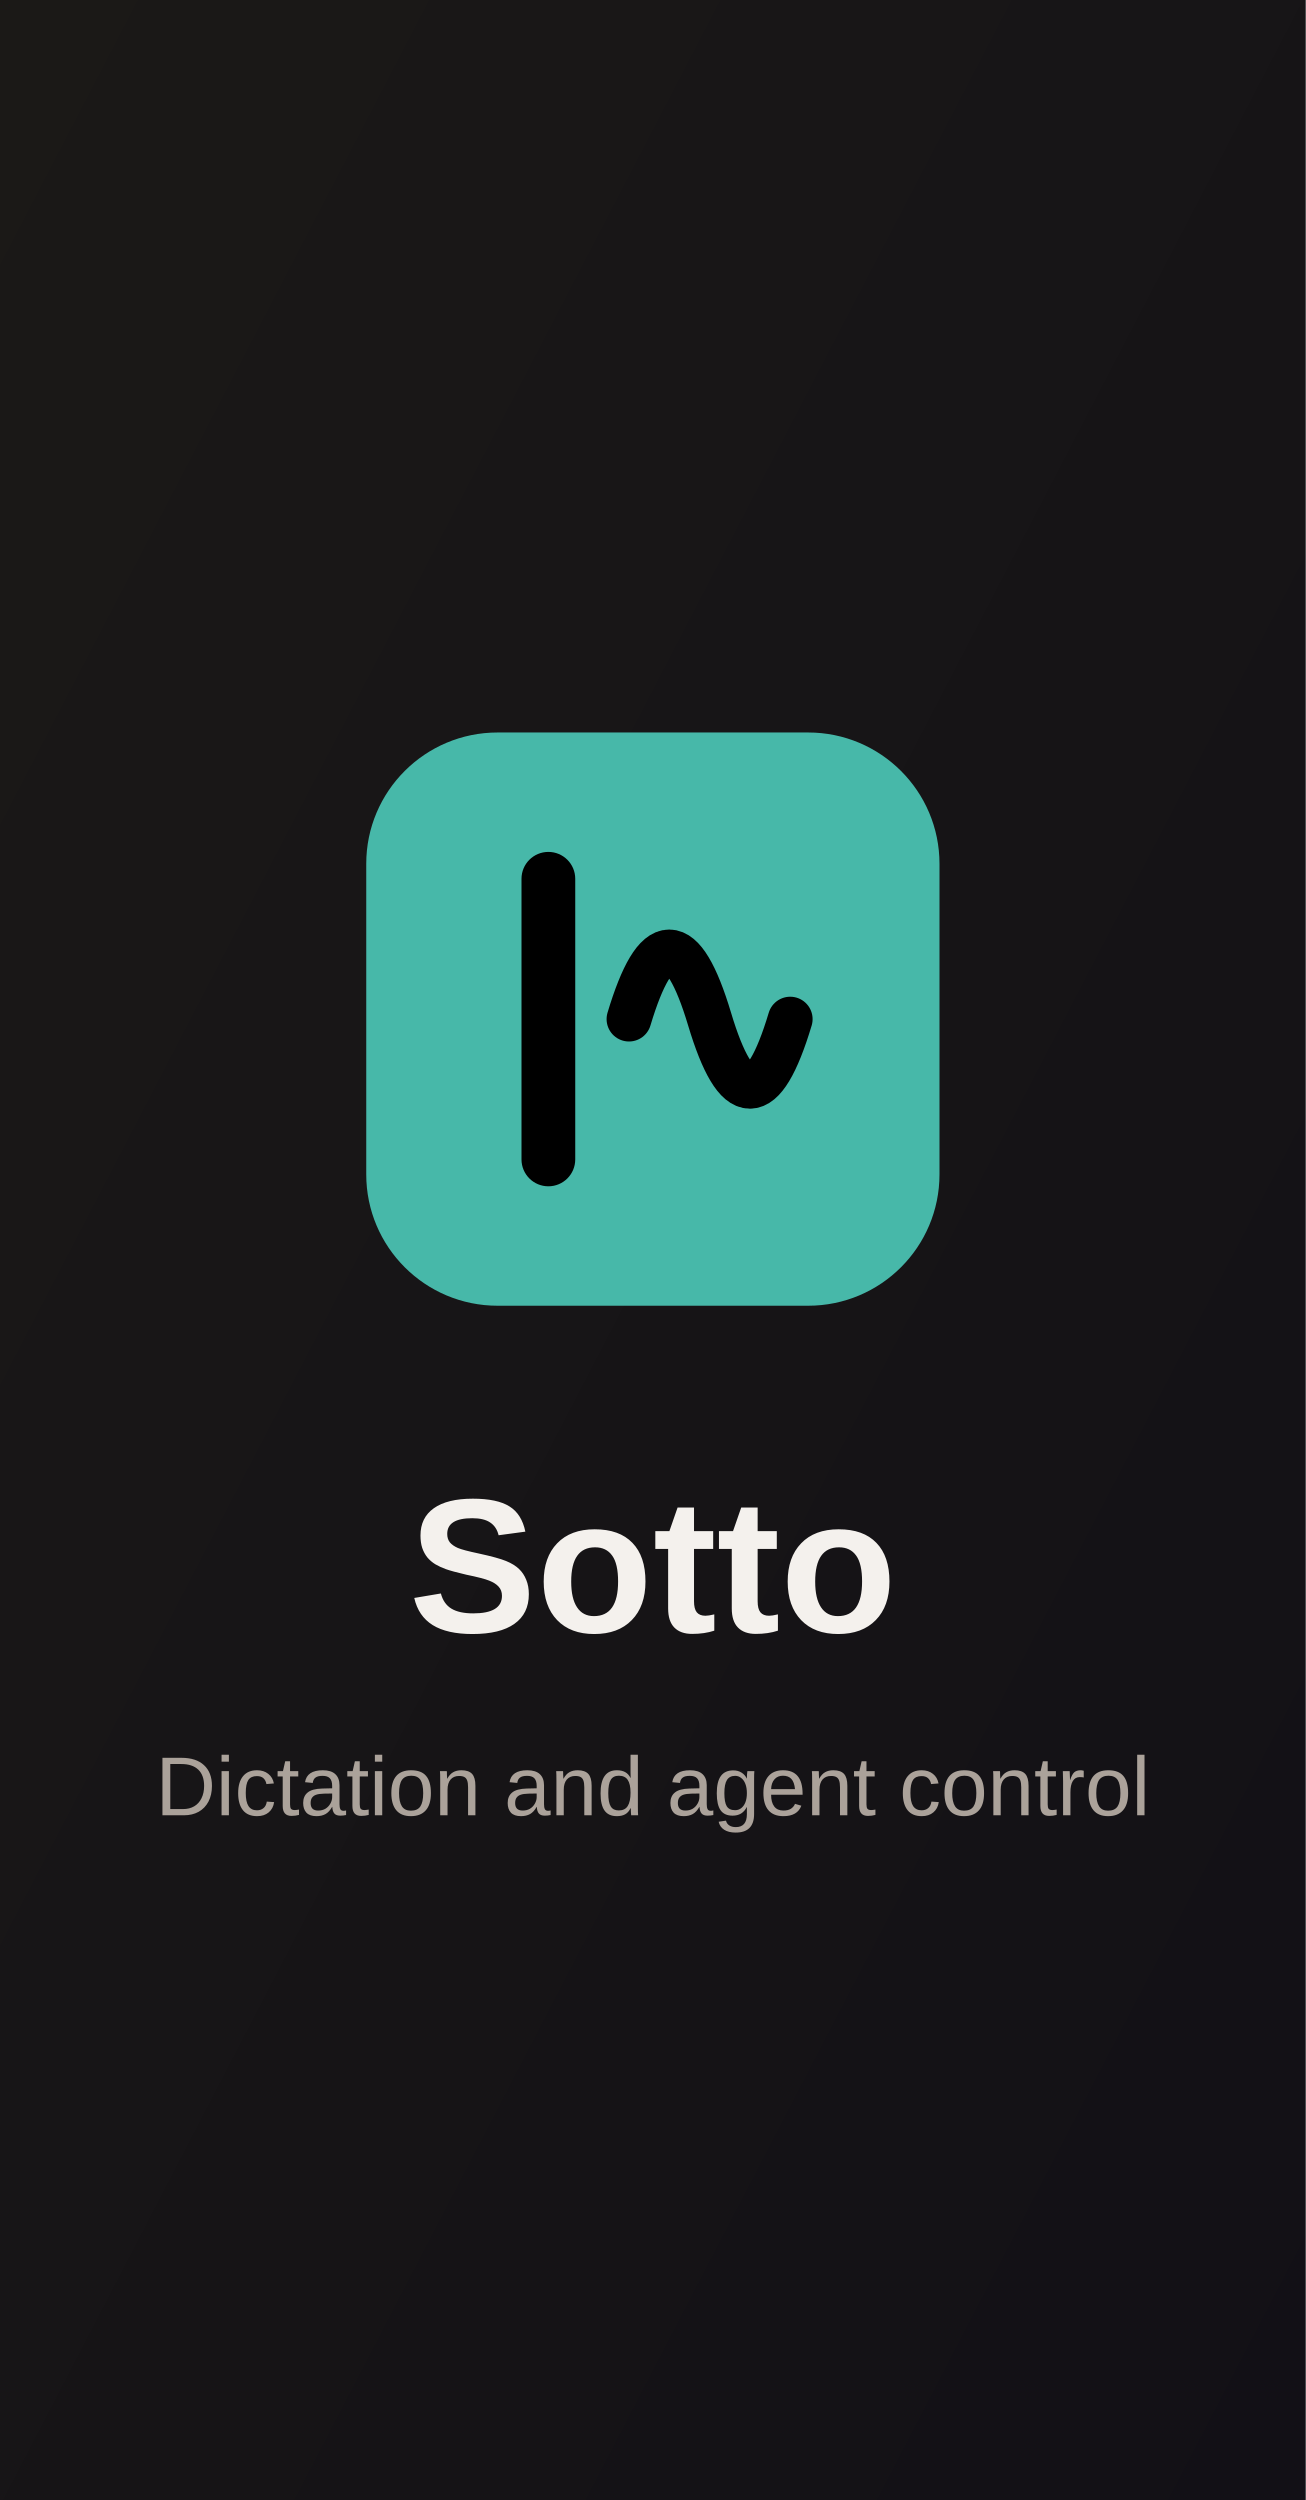
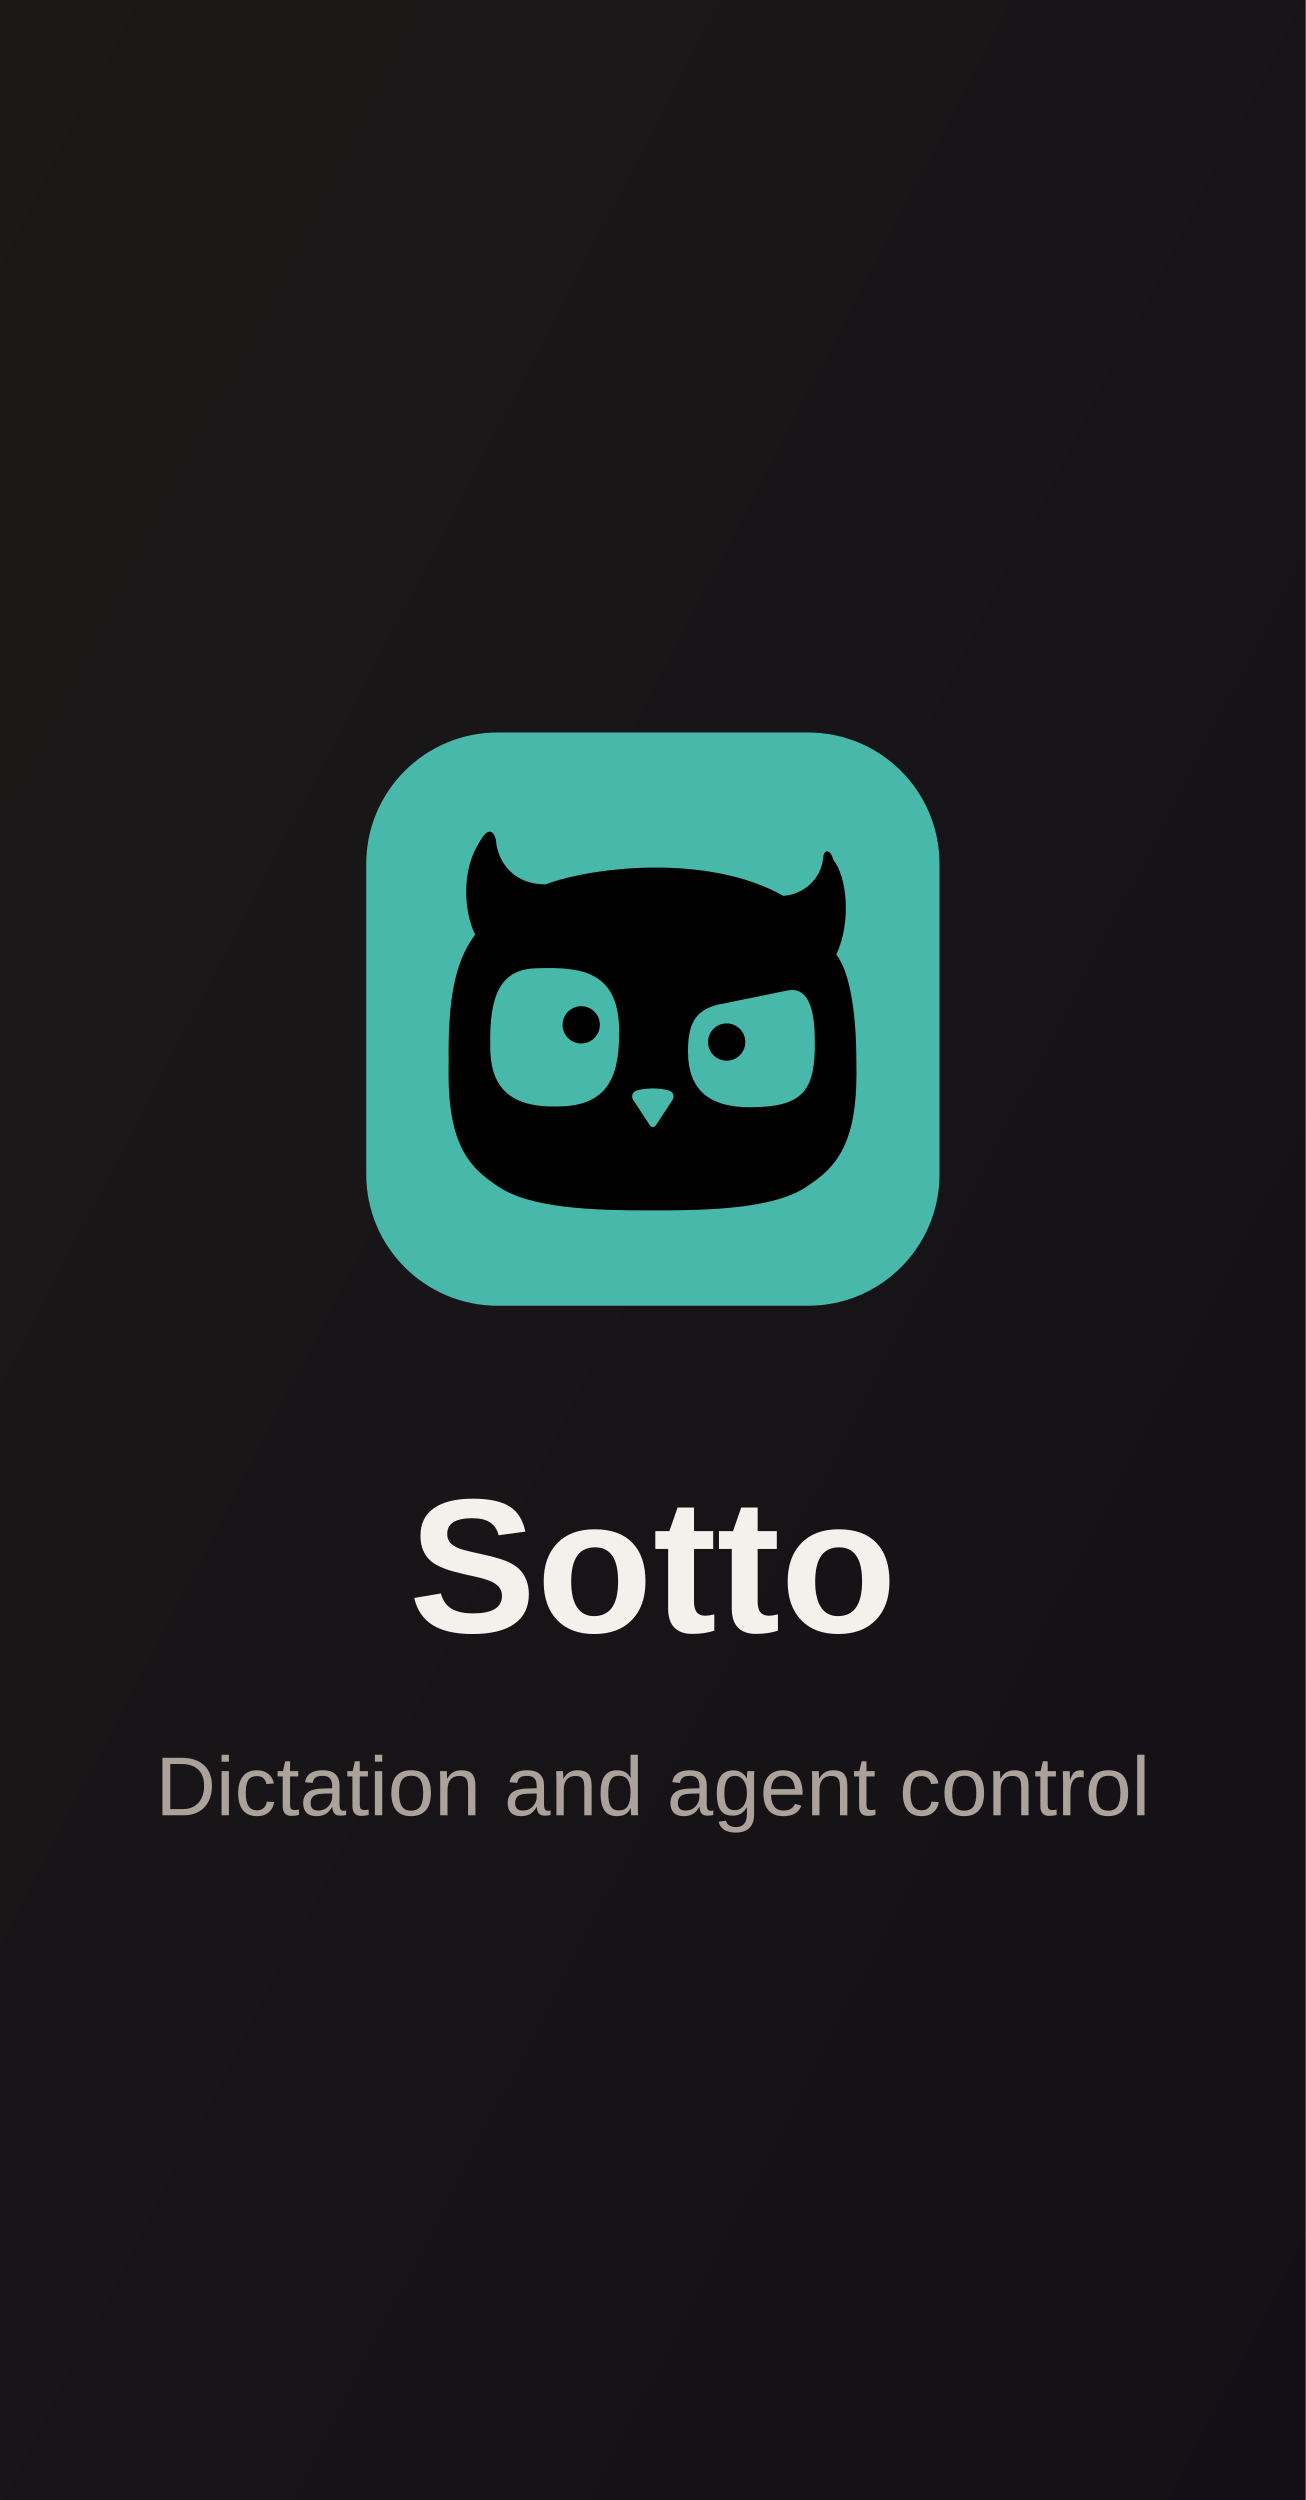
<svg xmlns="http://www.w3.org/2000/svg" viewBox="0 0 164 314">
  <defs>
    <linearGradient id="bg" x1="0" y1="0" x2="1" y2="1">
      <stop offset="0" stop-color="#1b1917" />
      <stop offset="1" stop-color="#121016" />
    </linearGradient>
  </defs>
  <rect width="164" height="314" fill="url(#bg)" />
  <g transform="translate(46 92) scale(0.75)">
    <rect width="96" height="96" rx="22" fill="#47b8a9" />
-     <rect x="26" y="20" width="9" height="56" rx="4.5" fill="#000000" />
-     <path d="M44 48c4.5-15 9-15 13.5 0s9 15 13.5 0" stroke="#000000" stroke-width="7.5" stroke-linecap="round" fill="none" />
+     <path fill="#000000" fill-rule="evenodd" d="M18.24 33.84C16.32 30 15.84 22.8 19.2 18C19.8 16.8 21.12 15.6 21.72 18C21.96 21.6 24.6 25.44 30 25.44C38.4 22.32 57.6 20.4 69.84 27.36C73.2 27.12 76.32 24.6 76.56 20.64C76.8 19.56 77.76 19.56 78.24 21.36C80.4 24 81.36 31.44 78.72 37.2C80.64 39.6 82.08 45.6 82.08 55.2C82.32 66.24 80.28 71.76 74.4 75.6C69 79.8 57.6 80.04 48 80.04C38.28 80.04 26.88 79.8 21.48 75.6C15.6 71.76 13.56 66.24 13.8 55.2C13.68 44.4 14.88 38.4 18.24 33.84ZM20.76 52.2C20.64 43.8 22.56 39.48 28.8 39.48C36.24 39.24 42.48 40.08 42.36 50.4C42.36 58.8 39.6 62.64 31.8 62.64C24 62.76 20.64 59.4 20.76 52.2ZM53.88 53.4C53.88 48.6 55.2 46.56 58.8 45.6L70.56 43.2C73.68 42.6 75.12 45.6 75.12 51.6C75.24 60 73.2 62.76 64.2 62.76C57.6 62.76 53.88 60 53.88 53.4ZM45.6 59.88C47.04 59.52 48.96 59.52 50.4 59.88C51.6 60.12 51.72 61.08 51.12 61.8L48.6 65.64C48.24 66.24 47.76 66.24 47.4 65.64L44.88 61.8C44.28 61.08 44.4 60.12 45.6 59.88Z" />
+     <circle cx="36" cy="48.96" r="3.12" fill="#000000" />
+     <circle cx="60.36" cy="51.84" r="3.12" fill="#000000" />
  </g>
  <text x="82" y="205" text-anchor="middle" font-family="Segoe UI, Arial, sans-serif" font-size="24" font-weight="600" fill="#f4f1ed">Sotto</text>
  <text x="82" y="228" text-anchor="middle" font-family="Segoe UI, Arial, sans-serif" font-size="10.5" fill="#aba29a">Dictation and agent control</text>
</svg>
